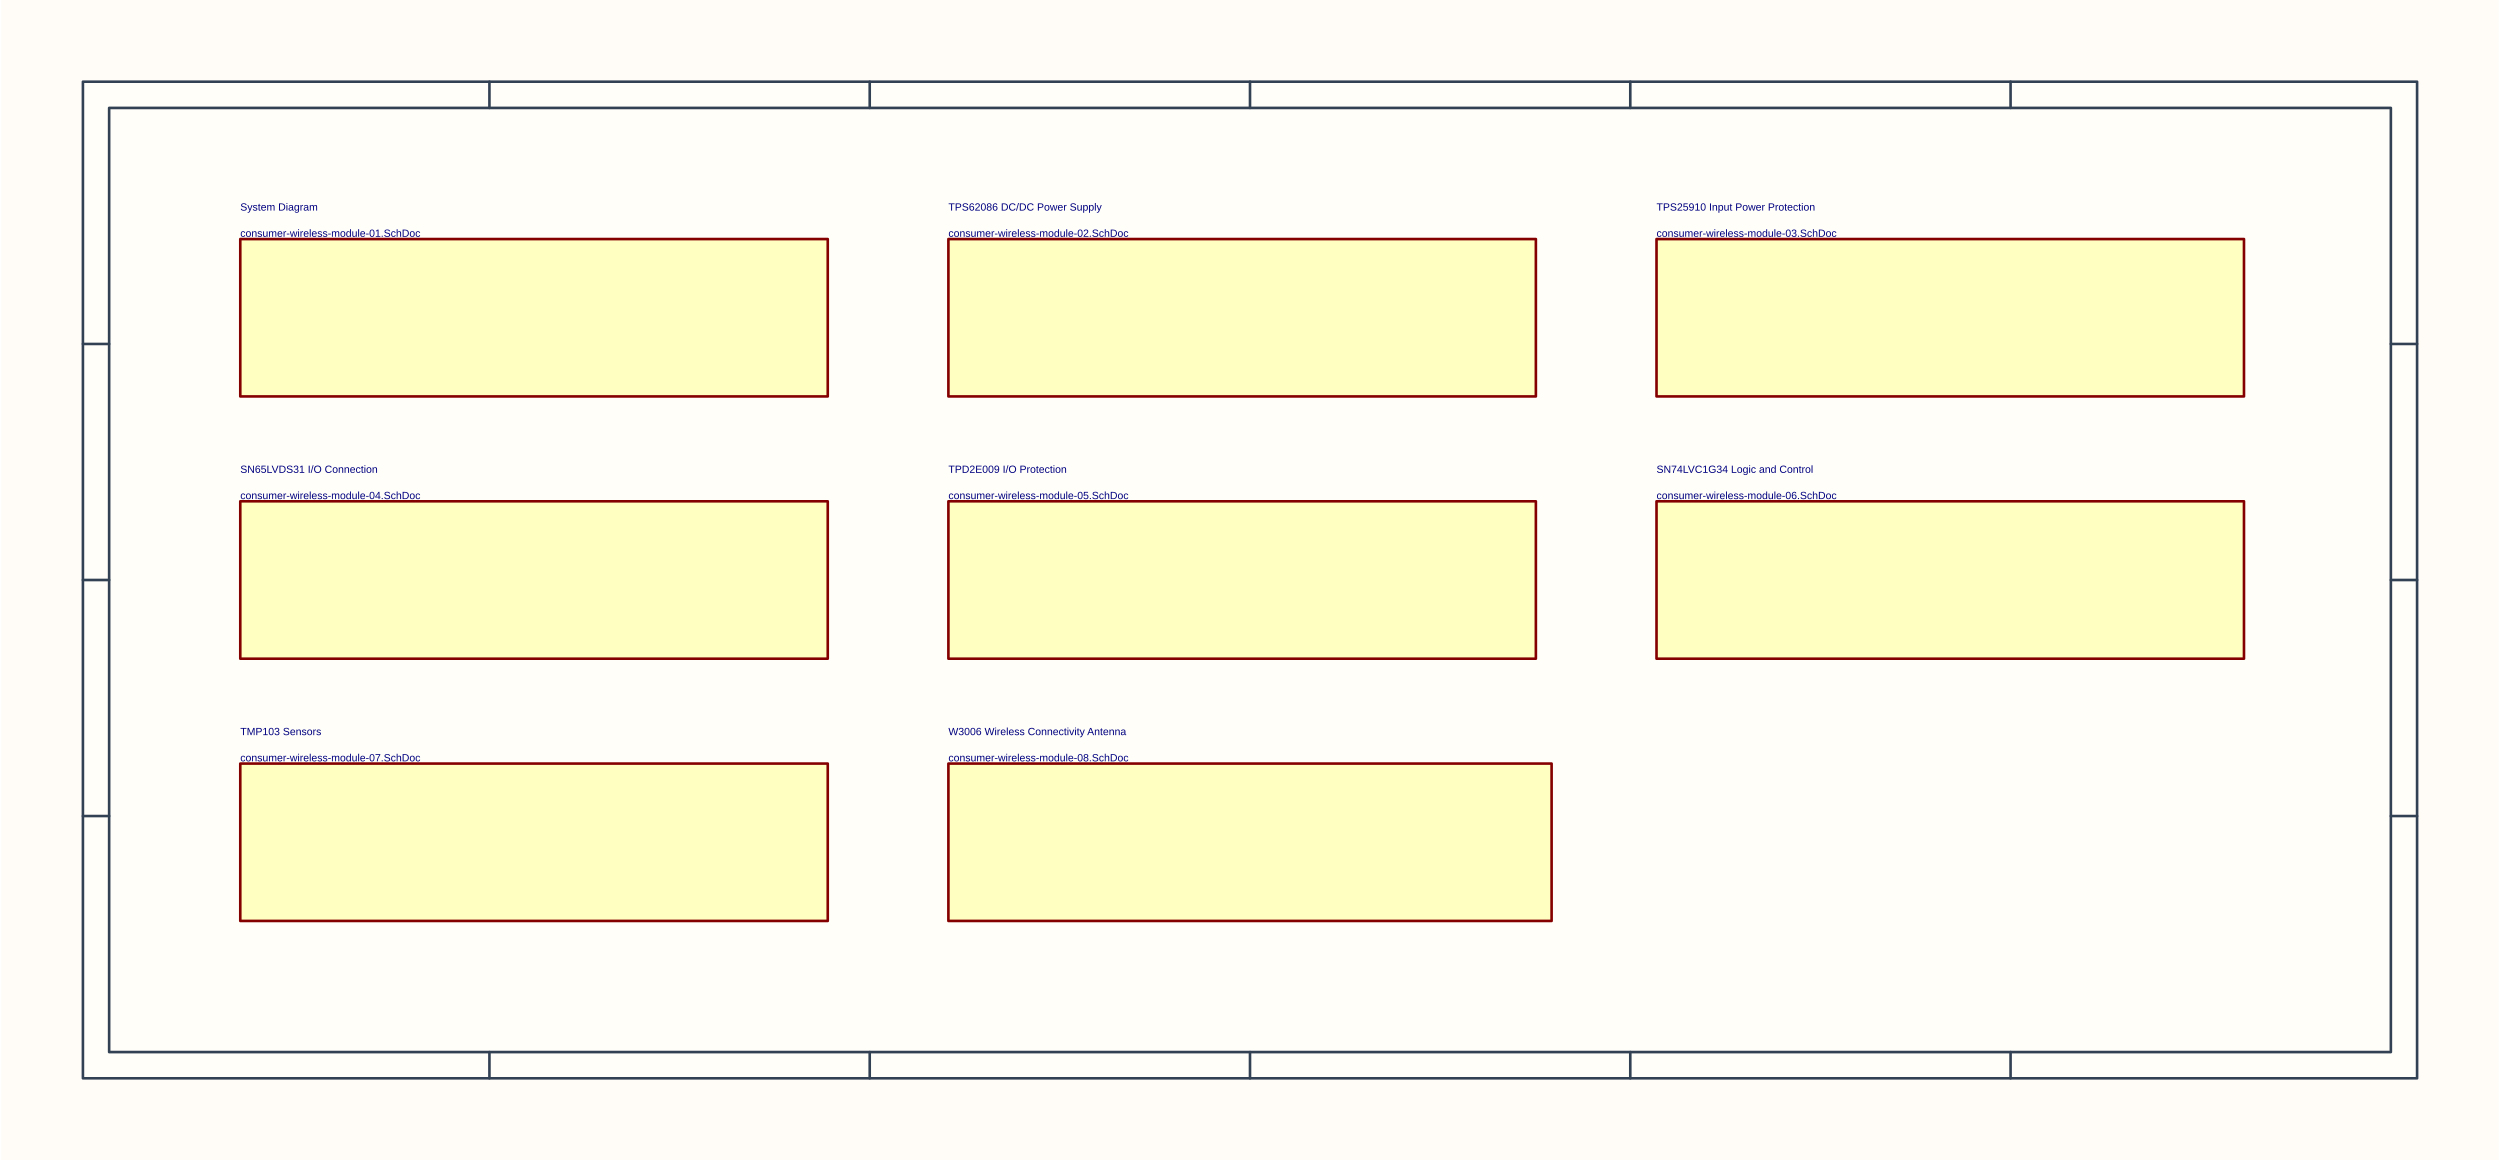
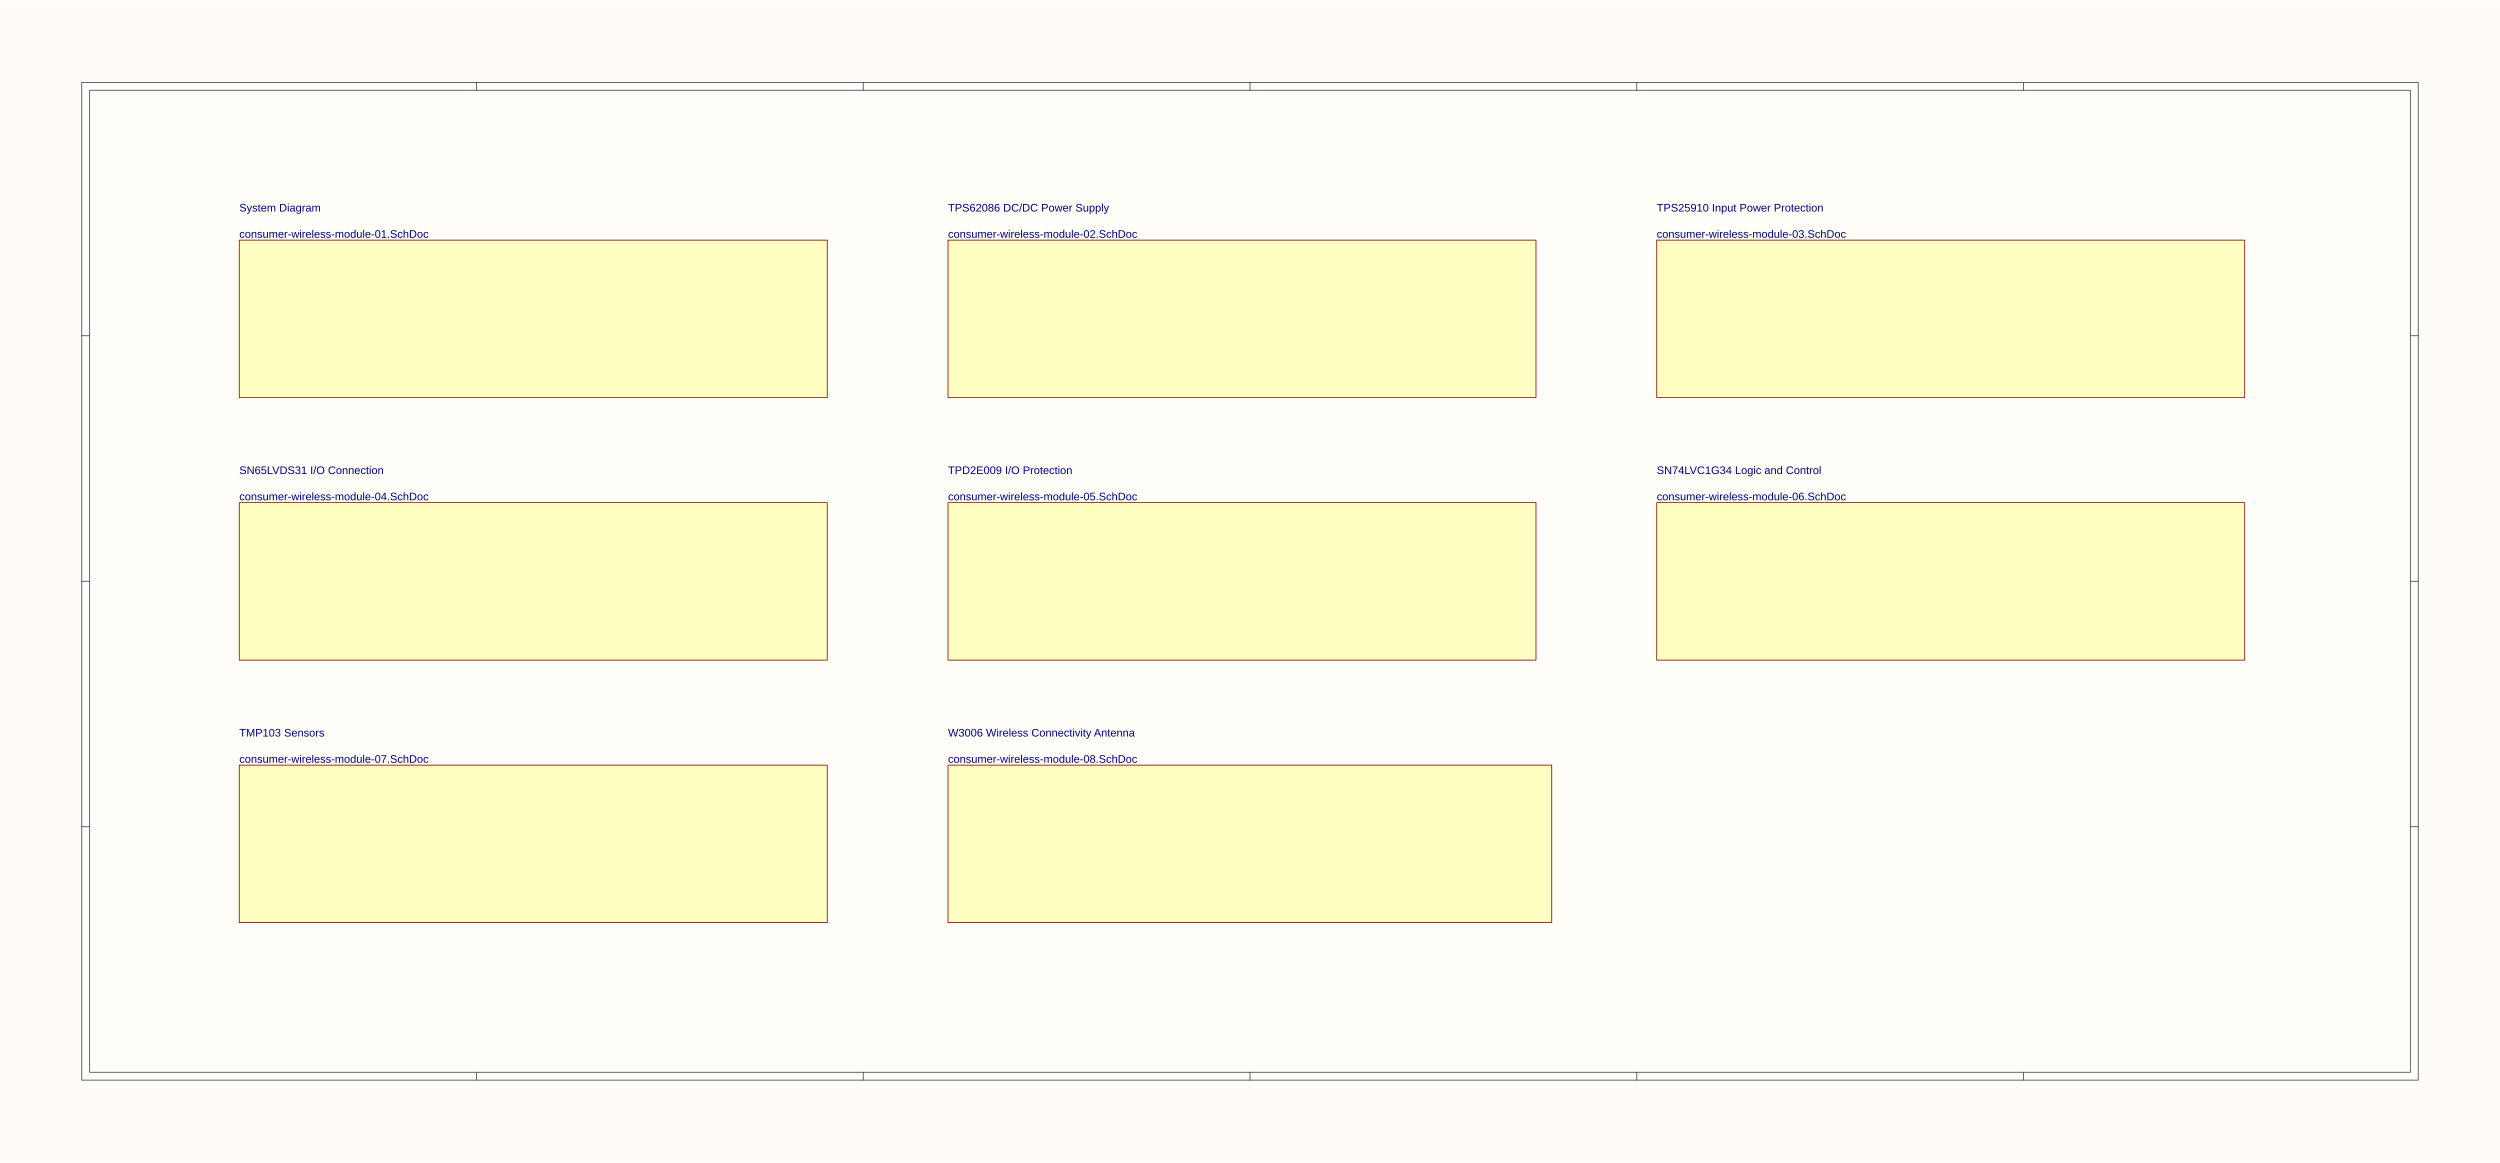
- <svg xmlns="http://www.w3.org/2000/svg" width="1000" height="464" viewBox="0 0 952.3 442.3" role="img" aria-label="Altium schematic sheet" class="altium-sheet" data-renderer="altiumts">
+ <svg xmlns="http://www.w3.org/2000/svg" width="1000" height="465" viewBox="0 0 3174.69 1474.69" role="img" aria-label="Altium schematic sheet" class="altium-sheet" data-renderer="altiumts">
  <rect width="100%" height="100%" fill="#fffcf8" />
  <g stroke-linecap="round" stroke-linejoin="round">
    <defs>
      <clipPath id="altium-sheet-paper">
-         <rect x="31.15" y="31.15" width="890" height="380" />
+         <rect x="103.845" y="103.845" width="2967" height="1267" />
      </clipPath>
    </defs>
    <g data-record="SheetBorder" fill="#fffef8" stroke="#334155" stroke-width="1">
-       <rect x="31.15" y="31.15" width="890" height="380" />
-       <rect x="41.15" y="41.15" width="870" height="360" fill="none" />
-       <path d="M 186.15 31.15 V 41.15 M 186.15 401.15 V 411.15" />
-       <path d="M 331.15 31.15 V 41.15 M 331.15 401.15 V 411.15" />
-       <path d="M 476.15 31.15 V 41.15 M 476.15 401.15 V 411.15" />
-       <path d="M 621.15 31.15 V 41.15 M 621.15 401.15 V 411.15" />
-       <path d="M 766.15 31.15 V 41.15 M 766.15 401.15 V 411.15" />
-       <path d="M 31.15 131.15 H 41.15 M 911.15 131.15 H 921.15" />
-       <path d="M 31.15 221.15 H 41.15 M 911.15 221.15 H 921.15" />
-       <path d="M 31.15 311.15 H 41.15 M 911.15 311.15 H 921.15" />
+       <rect x="103.845" y="103.845" width="2967" height="1267" />
+       <rect x="113.845" y="113.845" width="2947" height="1247" fill="none" />
+       <path d="M 605.012 103.845 V 113.845 M 605.012 1360.845 V 1370.845" />
+       <path d="M 1096.178 103.845 V 113.845 M 1096.178 1360.845 V 1370.845" />
+       <path d="M 1587.345 103.845 V 113.845 M 1587.345 1360.845 V 1370.845" />
+       <path d="M 2078.512 103.845 V 113.845 M 2078.512 1360.845 V 1370.845" />
+       <path d="M 2569.678 103.845 V 113.845 M 2569.678 1360.845 V 1370.845" />
+       <path d="M 103.845 425.595 H 113.845 M 3060.845 425.595 H 3070.845" />
+       <path d="M 103.845 737.345 H 113.845 M 3060.845 737.345 H 3070.845" />
+       <path d="M 103.845 1049.095 H 113.845 M 3060.845 1049.095 H 3070.845" />
    </g>
    <g data-sheet-content="true" clip-path="url(#altium-sheet-paper)">
-       <rect data-record="15" x="91.15" y="91.15" width="224" height="60" fill="#ffffc2" stroke="#840000" stroke-width="1" />
-       <text data-record="32" x="0" y="0" fill="#000080" font-family="Arial" font-size="4" font-style="normal" font-weight="normal" text-decoration="none" text-anchor="start" dominant-baseline="text-after-edge" transform="translate(91.15 81.15) rotate(0)">System Diagram</text>
-       <text data-record="33" x="0" y="0" fill="#000080" font-family="Arial" font-size="4" font-style="normal" font-weight="normal" text-decoration="none" text-anchor="start" dominant-baseline="text-after-edge" transform="translate(91.15 91.15) rotate(0)">consumer-wireless-module-01.SchDoc</text>
-       <rect data-record="15" x="361.15" y="91.15" width="224" height="60" fill="#ffffc2" stroke="#840000" stroke-width="1" />
-       <text data-record="32" x="0" y="0" fill="#000080" font-family="Arial" font-size="4" font-style="normal" font-weight="normal" text-decoration="none" text-anchor="start" dominant-baseline="text-after-edge" transform="translate(361.15 81.15) rotate(0)">TPS62086 DC/DC Power Supply</text>
-       <text data-record="33" x="0" y="0" fill="#000080" font-family="Arial" font-size="4" font-style="normal" font-weight="normal" text-decoration="none" text-anchor="start" dominant-baseline="text-after-edge" transform="translate(361.15 91.15) rotate(0)">consumer-wireless-module-02.SchDoc</text>
-       <rect data-record="15" x="631.15" y="91.15" width="224" height="60" fill="#ffffc2" stroke="#840000" stroke-width="1" />
-       <text data-record="32" x="0" y="0" fill="#000080" font-family="Arial" font-size="4" font-style="normal" font-weight="normal" text-decoration="none" text-anchor="start" dominant-baseline="text-after-edge" transform="translate(631.15 81.15) rotate(0)">TPS25910 Input Power Protection</text>
-       <text data-record="33" x="0" y="0" fill="#000080" font-family="Arial" font-size="4" font-style="normal" font-weight="normal" text-decoration="none" text-anchor="start" dominant-baseline="text-after-edge" transform="translate(631.15 91.15) rotate(0)">consumer-wireless-module-03.SchDoc</text>
-       <rect data-record="15" x="91.15" y="191.15" width="224" height="60" fill="#ffffc2" stroke="#840000" stroke-width="1" />
-       <text data-record="32" x="0" y="0" fill="#000080" font-family="Arial" font-size="4" font-style="normal" font-weight="normal" text-decoration="none" text-anchor="start" dominant-baseline="text-after-edge" transform="translate(91.15 181.15) rotate(0)">SN65LVDS31 I/O Connection</text>
-       <text data-record="33" x="0" y="0" fill="#000080" font-family="Arial" font-size="4" font-style="normal" font-weight="normal" text-decoration="none" text-anchor="start" dominant-baseline="text-after-edge" transform="translate(91.15 191.15) rotate(0)">consumer-wireless-module-04.SchDoc</text>
-       <rect data-record="15" x="361.15" y="191.15" width="224" height="60" fill="#ffffc2" stroke="#840000" stroke-width="1" />
-       <text data-record="32" x="0" y="0" fill="#000080" font-family="Arial" font-size="4" font-style="normal" font-weight="normal" text-decoration="none" text-anchor="start" dominant-baseline="text-after-edge" transform="translate(361.15 181.15) rotate(0)">TPD2E009 I/O Protection</text>
-       <text data-record="33" x="0" y="0" fill="#000080" font-family="Arial" font-size="4" font-style="normal" font-weight="normal" text-decoration="none" text-anchor="start" dominant-baseline="text-after-edge" transform="translate(361.15 191.15) rotate(0)">consumer-wireless-module-05.SchDoc</text>
-       <rect data-record="15" x="631.15" y="191.15" width="224" height="60" fill="#ffffc2" stroke="#840000" stroke-width="1" />
-       <text data-record="32" x="0" y="0" fill="#000080" font-family="Arial" font-size="4" font-style="normal" font-weight="normal" text-decoration="none" text-anchor="start" dominant-baseline="text-after-edge" transform="translate(631.15 181.15) rotate(0)">SN74LVC1G34 Logic and Control</text>
-       <text data-record="33" x="0" y="0" fill="#000080" font-family="Arial" font-size="4" font-style="normal" font-weight="normal" text-decoration="none" text-anchor="start" dominant-baseline="text-after-edge" transform="translate(631.15 191.15) rotate(0)">consumer-wireless-module-06.SchDoc</text>
-       <rect data-record="15" x="91.15" y="291.15" width="224" height="60" fill="#ffffc2" stroke="#840000" stroke-width="1" />
-       <text data-record="32" x="0" y="0" fill="#000080" font-family="Arial" font-size="4" font-style="normal" font-weight="normal" text-decoration="none" text-anchor="start" dominant-baseline="text-after-edge" transform="translate(91.15 281.15) rotate(0)">TMP103 Sensors</text>
-       <text data-record="33" x="0" y="0" fill="#000080" font-family="Arial" font-size="4" font-style="normal" font-weight="normal" text-decoration="none" text-anchor="start" dominant-baseline="text-after-edge" transform="translate(91.15 291.15) rotate(0)">consumer-wireless-module-07.SchDoc</text>
-       <rect data-record="15" x="361.15" y="291.15" width="230" height="60" fill="#ffffc2" stroke="#840000" stroke-width="1" />
-       <text data-record="32" x="0" y="0" fill="#000080" font-family="Arial" font-size="4" font-style="normal" font-weight="normal" text-decoration="none" text-anchor="start" dominant-baseline="text-after-edge" transform="translate(361.15 281.15) rotate(0)">W3006 Wireless Connectivity Antenna</text>
-       <text data-record="33" x="0" y="0" fill="#000080" font-family="Arial" font-size="4" font-style="normal" font-weight="normal" text-decoration="none" text-anchor="start" dominant-baseline="text-after-edge" transform="translate(361.15 291.15) rotate(0)">consumer-wireless-module-08.SchDoc</text>
+       <rect data-record="15" x="303.845" y="304.178" width="746.667" height="200" fill="#ffffc2" stroke="#840000" stroke-width="1" />
+       <text data-record="32" x="0" y="0" fill="#000080" font-family="Arial" font-size="14" font-style="normal" font-weight="normal" text-decoration="none" text-anchor="start" dominant-baseline="text-after-edge" transform="translate(303.845 270.845) rotate(0)">System Diagram</text>
+       <text data-record="33" x="0" y="0" fill="#000080" font-family="Arial" font-size="14" font-style="normal" font-weight="normal" text-decoration="none" text-anchor="start" dominant-baseline="text-after-edge" transform="translate(303.845 304.1783) rotate(0)">consumer-wireless-module-01.SchDoc</text>
+       <rect data-record="15" x="1203.845" y="304.178" width="746.667" height="200" fill="#ffffc2" stroke="#840000" stroke-width="1" />
+       <text data-record="32" x="0" y="0" fill="#000080" font-family="Arial" font-size="14" font-style="normal" font-weight="normal" text-decoration="none" text-anchor="start" dominant-baseline="text-after-edge" transform="translate(1203.845 270.845) rotate(0)">TPS62086 DC/DC Power Supply</text>
+       <text data-record="33" x="0" y="0" fill="#000080" font-family="Arial" font-size="14" font-style="normal" font-weight="normal" text-decoration="none" text-anchor="start" dominant-baseline="text-after-edge" transform="translate(1203.845 304.1783) rotate(0)">consumer-wireless-module-02.SchDoc</text>
+       <rect data-record="15" x="2103.845" y="304.178" width="746.667" height="200" fill="#ffffc2" stroke="#840000" stroke-width="1" />
+       <text data-record="32" x="0" y="0" fill="#000080" font-family="Arial" font-size="14" font-style="normal" font-weight="normal" text-decoration="none" text-anchor="start" dominant-baseline="text-after-edge" transform="translate(2103.845 270.845) rotate(0)">TPS25910 Input Power Protection</text>
+       <text data-record="33" x="0" y="0" fill="#000080" font-family="Arial" font-size="14" font-style="normal" font-weight="normal" text-decoration="none" text-anchor="start" dominant-baseline="text-after-edge" transform="translate(2103.845 304.1783) rotate(0)">consumer-wireless-module-03.SchDoc</text>
+       <rect data-record="15" x="303.845" y="637.512" width="746.667" height="200" fill="#ffffc2" stroke="#840000" stroke-width="1" />
+       <text data-record="32" x="0" y="0" fill="#000080" font-family="Arial" font-size="14" font-style="normal" font-weight="normal" text-decoration="none" text-anchor="start" dominant-baseline="text-after-edge" transform="translate(303.845 604.1783) rotate(0)">SN65LVDS31 I/O Connection</text>
+       <text data-record="33" x="0" y="0" fill="#000080" font-family="Arial" font-size="14" font-style="normal" font-weight="normal" text-decoration="none" text-anchor="start" dominant-baseline="text-after-edge" transform="translate(303.845 637.5117) rotate(0)">consumer-wireless-module-04.SchDoc</text>
+       <rect data-record="15" x="1203.845" y="637.512" width="746.667" height="200" fill="#ffffc2" stroke="#840000" stroke-width="1" />
+       <text data-record="32" x="0" y="0" fill="#000080" font-family="Arial" font-size="14" font-style="normal" font-weight="normal" text-decoration="none" text-anchor="start" dominant-baseline="text-after-edge" transform="translate(1203.845 604.1783) rotate(0)">TPD2E009 I/O Protection</text>
+       <text data-record="33" x="0" y="0" fill="#000080" font-family="Arial" font-size="14" font-style="normal" font-weight="normal" text-decoration="none" text-anchor="start" dominant-baseline="text-after-edge" transform="translate(1203.845 637.5117) rotate(0)">consumer-wireless-module-05.SchDoc</text>
+       <rect data-record="15" x="2103.845" y="637.512" width="746.667" height="200" fill="#ffffc2" stroke="#840000" stroke-width="1" />
+       <text data-record="32" x="0" y="0" fill="#000080" font-family="Arial" font-size="14" font-style="normal" font-weight="normal" text-decoration="none" text-anchor="start" dominant-baseline="text-after-edge" transform="translate(2103.845 604.1783) rotate(0)">SN74LVC1G34 Logic and Control</text>
+       <text data-record="33" x="0" y="0" fill="#000080" font-family="Arial" font-size="14" font-style="normal" font-weight="normal" text-decoration="none" text-anchor="start" dominant-baseline="text-after-edge" transform="translate(2103.845 637.5117) rotate(0)">consumer-wireless-module-06.SchDoc</text>
+       <rect data-record="15" x="303.845" y="970.845" width="746.667" height="200" fill="#ffffc2" stroke="#840000" stroke-width="1" />
+       <text data-record="32" x="0" y="0" fill="#000080" font-family="Arial" font-size="14" font-style="normal" font-weight="normal" text-decoration="none" text-anchor="start" dominant-baseline="text-after-edge" transform="translate(303.845 937.5117) rotate(0)">TMP103 Sensors</text>
+       <text data-record="33" x="0" y="0" fill="#000080" font-family="Arial" font-size="14" font-style="normal" font-weight="normal" text-decoration="none" text-anchor="start" dominant-baseline="text-after-edge" transform="translate(303.845 970.845) rotate(0)">consumer-wireless-module-07.SchDoc</text>
+       <rect data-record="15" x="1203.845" y="970.845" width="766.667" height="200" fill="#ffffc2" stroke="#840000" stroke-width="1" />
+       <text data-record="32" x="0" y="0" fill="#000080" font-family="Arial" font-size="14" font-style="normal" font-weight="normal" text-decoration="none" text-anchor="start" dominant-baseline="text-after-edge" transform="translate(1203.845 937.5117) rotate(0)">W3006 Wireless Connectivity Antenna</text>
+       <text data-record="33" x="0" y="0" fill="#000080" font-family="Arial" font-size="14" font-style="normal" font-weight="normal" text-decoration="none" text-anchor="start" dominant-baseline="text-after-edge" transform="translate(1203.845 970.845) rotate(0)">consumer-wireless-module-08.SchDoc</text>
    </g>
  </g>
</svg>
